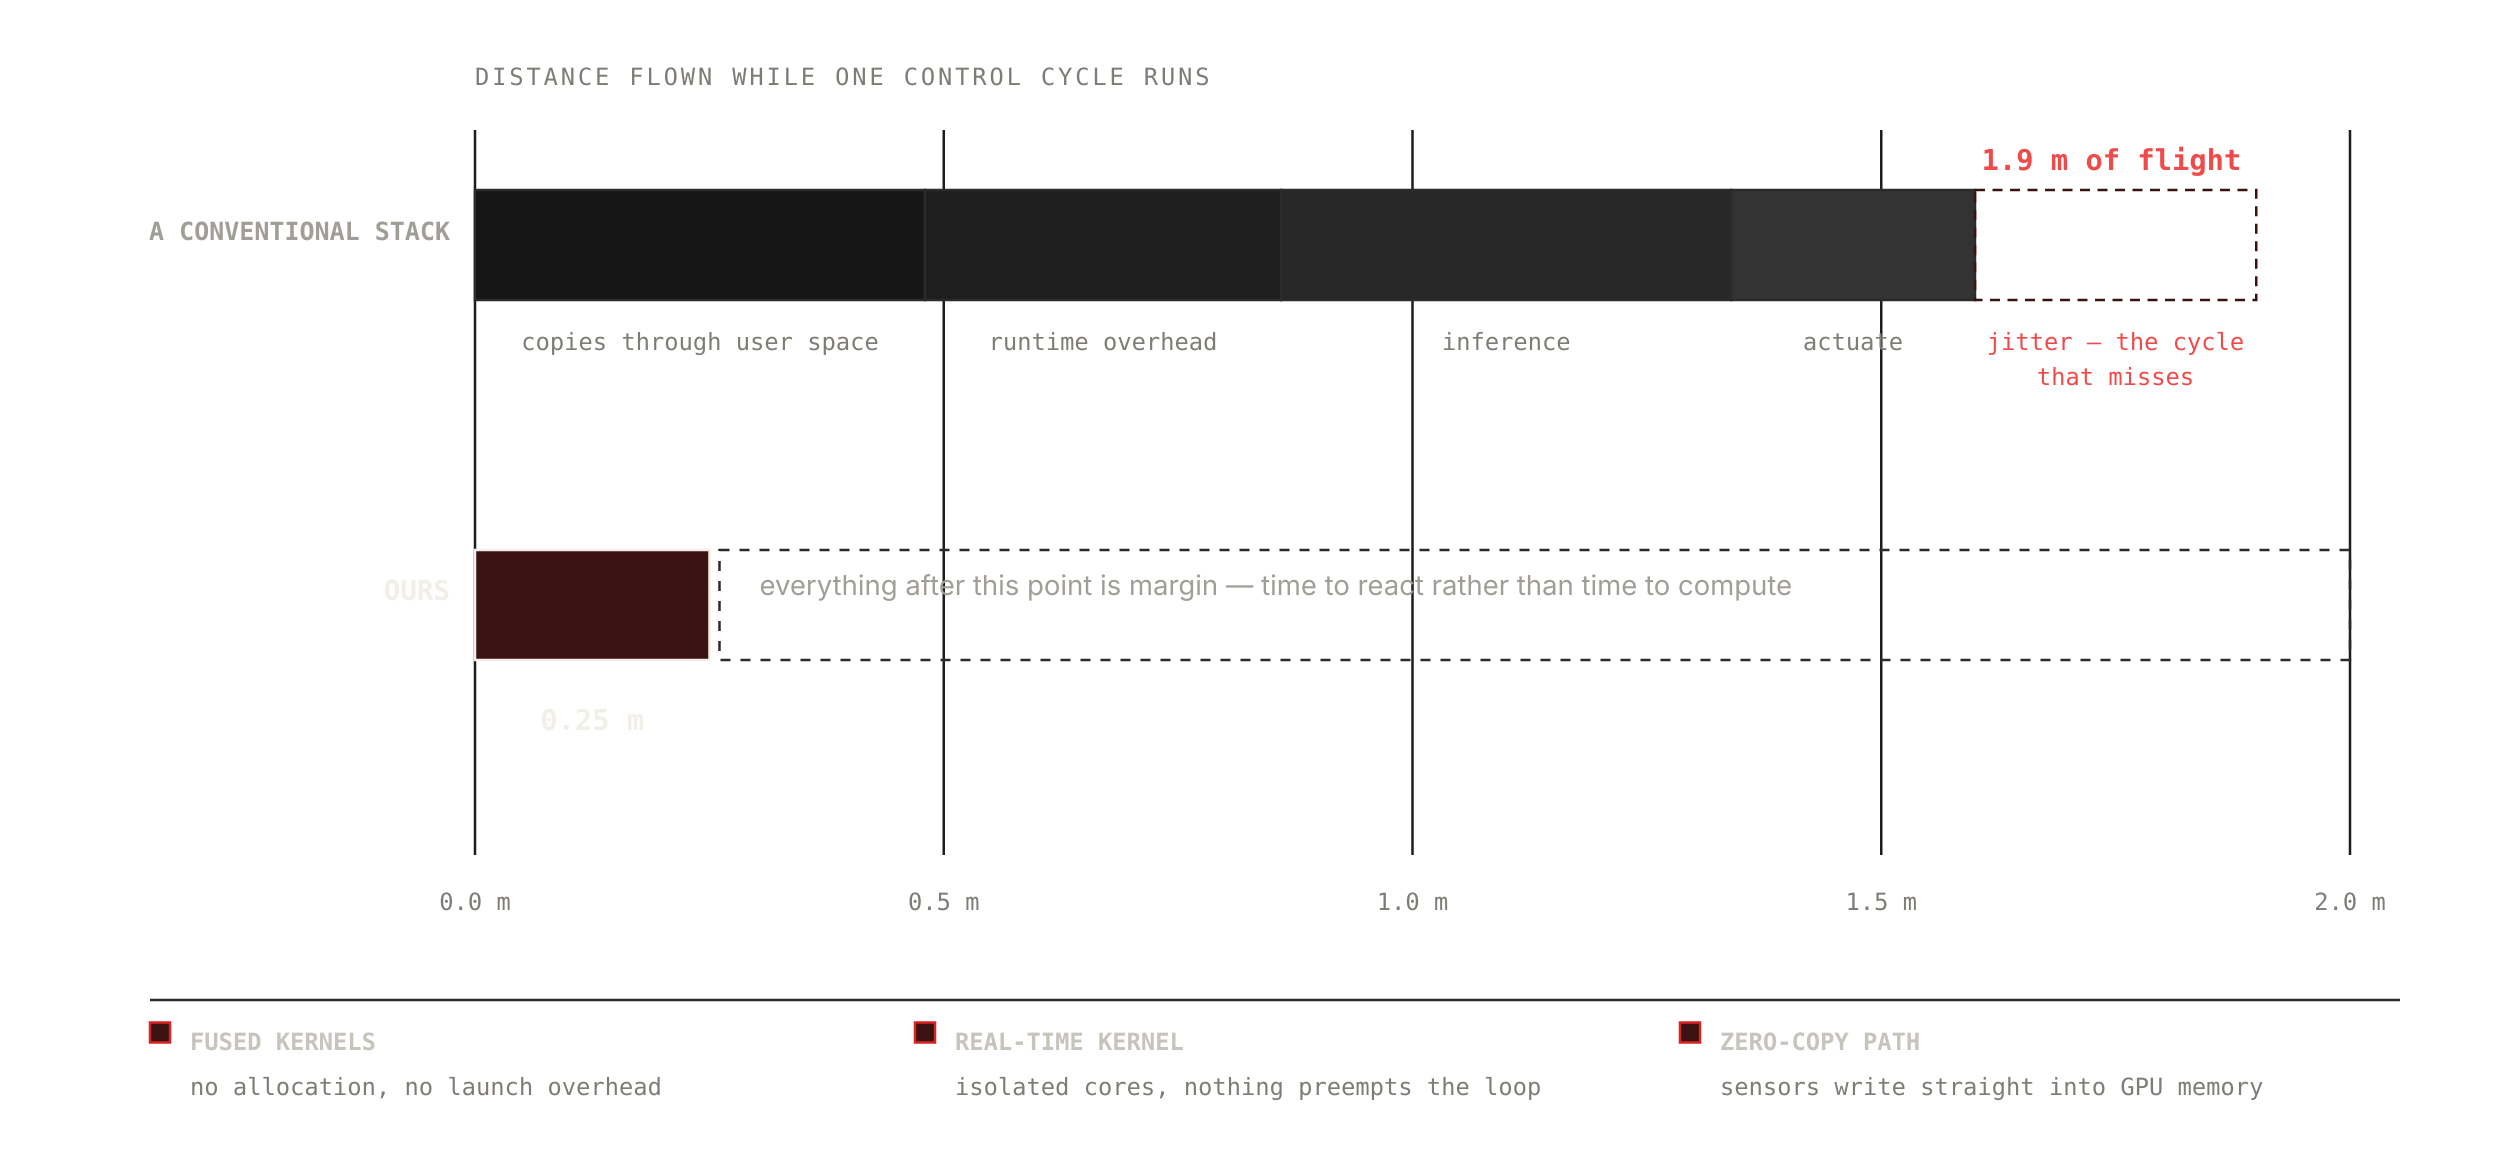
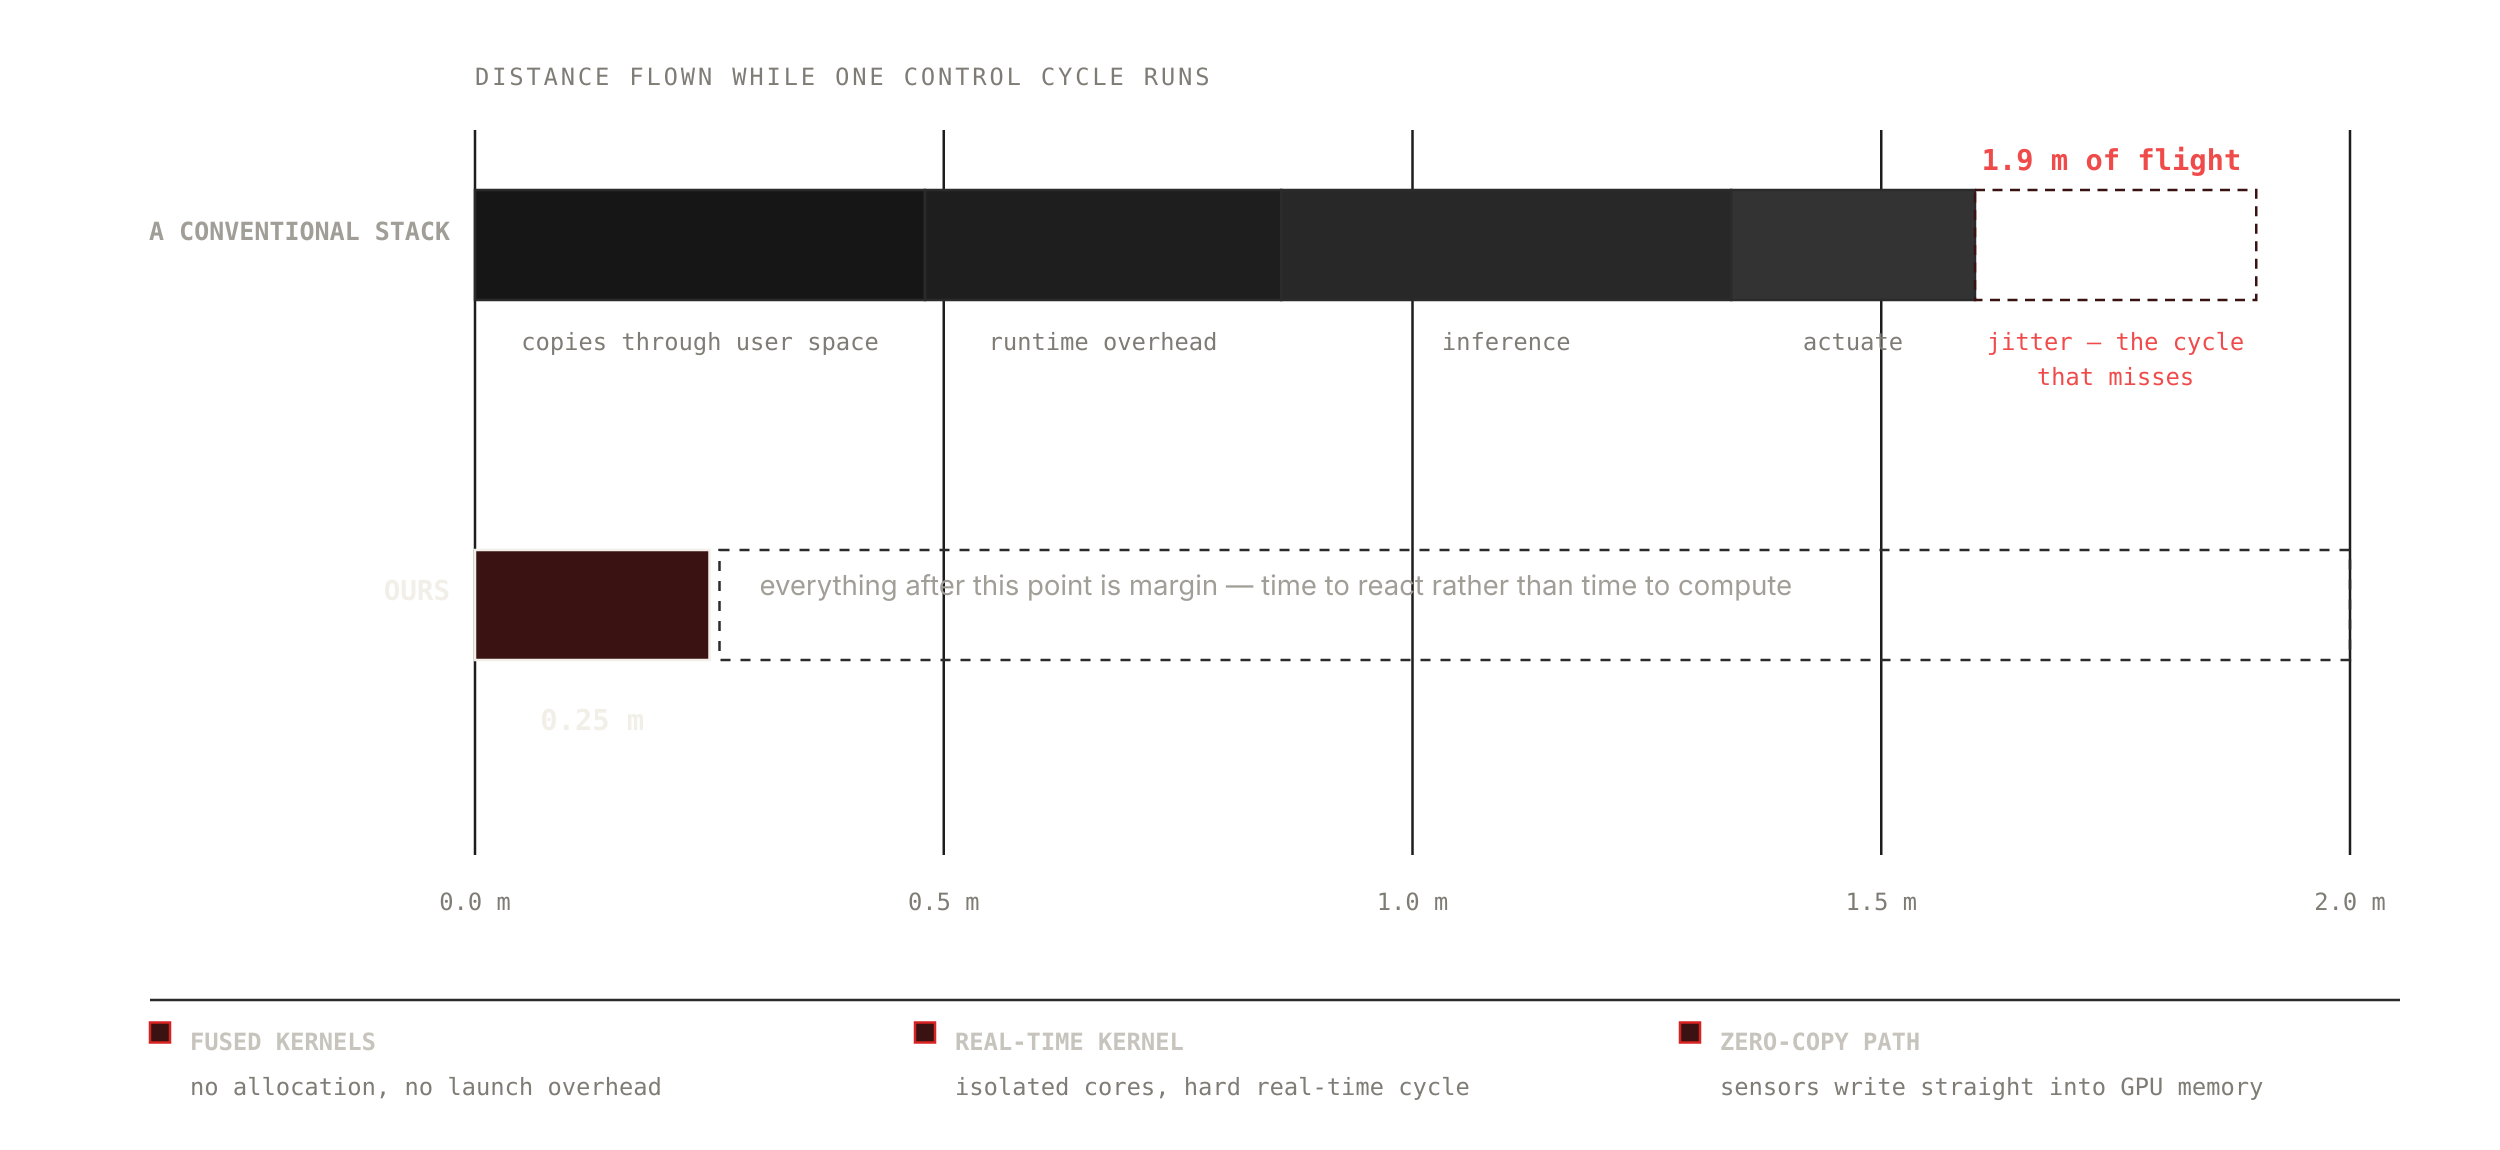
<svg xmlns="http://www.w3.org/2000/svg" viewBox="0 0 1000 460" role="img" aria-label="Distance flown while one control cycle runs: a conventional stack against the Apollyon stack">
  <text x="190.0" y="34.0" font-family="JetBrains Mono, ui-monospace, monospace" font-size="9.5" fill="#7F7C76" letter-spacing="0.12em">DISTANCE FLOWN WHILE ONE CONTROL CYCLE RUNS</text>
  <line x1="190.0" y1="52.0" x2="190.0" y2="342.0" stroke="#1D1D1D" stroke-width="1" />
  <text x="190.0" y="364.0" font-family="JetBrains Mono, ui-monospace, monospace" font-size="9.5" fill="#7F7C76" text-anchor="middle">0.0 m</text>
  <line x1="377.5" y1="52.0" x2="377.5" y2="342.0" stroke="#1D1D1D" stroke-width="1" />
  <text x="377.5" y="364.0" font-family="JetBrains Mono, ui-monospace, monospace" font-size="9.5" fill="#7F7C76" text-anchor="middle">0.5 m</text>
  <line x1="565.0" y1="52.0" x2="565.0" y2="342.0" stroke="#1D1D1D" stroke-width="1" />
  <text x="565.0" y="364.0" font-family="JetBrains Mono, ui-monospace, monospace" font-size="9.5" fill="#7F7C76" text-anchor="middle">1.0 m</text>
  <line x1="752.5" y1="52.0" x2="752.5" y2="342.0" stroke="#1D1D1D" stroke-width="1" />
  <text x="752.5" y="364.0" font-family="JetBrains Mono, ui-monospace, monospace" font-size="9.5" fill="#7F7C76" text-anchor="middle">1.5 m</text>
  <line x1="940.0" y1="52.0" x2="940.0" y2="342.0" stroke="#1D1D1D" stroke-width="1" />
  <text x="940.0" y="364.0" font-family="JetBrains Mono, ui-monospace, monospace" font-size="9.5" fill="#7F7C76" text-anchor="middle">2.0 m</text>
  <text x="180.0" y="96.0" font-family="JetBrains Mono, ui-monospace, monospace" font-size="10.0" fill="#A19E97" text-anchor="end" font-weight="700">A CONVENTIONAL STACK</text>
  <rect x="190.0" y="76.0" width="180.0" height="44.0" fill="#161616" stroke="#2B2B2B" stroke-width="1" />
  <rect x="370.0" y="76.0" width="142.5" height="44.0" fill="#1E1E1E" stroke="#2B2B2B" stroke-width="1" />
  <rect x="512.5" y="76.0" width="180.0" height="44.0" fill="#282828" stroke="#2B2B2B" stroke-width="1" />
  <rect x="692.5" y="76.0" width="97.5" height="44.0" fill="#333333" stroke="#2B2B2B" stroke-width="1" />
  <rect x="790.0" y="76.0" width="112.5" height="44.0" fill="none" stroke="#3A1212" stroke-width="1" stroke-dasharray="4 3" />
  <text x="280.0" y="140.0" font-family="JetBrains Mono, ui-monospace, monospace" font-size="9.5" fill="#7F7C76" text-anchor="middle">copies through user space</text>
  <text x="441.2" y="140.0" font-family="JetBrains Mono, ui-monospace, monospace" font-size="9.5" fill="#7F7C76" text-anchor="middle">runtime overhead</text>
  <text x="602.5" y="140.0" font-family="JetBrains Mono, ui-monospace, monospace" font-size="9.5" fill="#7F7C76" text-anchor="middle">inference</text>
  <text x="741.2" y="140.0" font-family="JetBrains Mono, ui-monospace, monospace" font-size="9.5" fill="#7F7C76" text-anchor="middle">actuate</text>
  <text x="846.2" y="140.0" font-family="JetBrains Mono, ui-monospace, monospace" font-size="9.5" fill="#F04B4B" text-anchor="middle">jitter — the cycle</text>
  <text x="846.2" y="154.0" font-family="JetBrains Mono, ui-monospace, monospace" font-size="9.5" fill="#F04B4B" text-anchor="middle">that misses</text>
  <text x="896.5" y="68.0" font-family="JetBrains Mono, ui-monospace, monospace" font-size="11.5" fill="#F04B4B" text-anchor="end" font-weight="700">1.9 m of flight</text>
  <text x="180.0" y="240.0" font-family="JetBrains Mono, ui-monospace, monospace" font-size="11.0" fill="#F2EFE9" text-anchor="end" font-weight="700">OURS</text>
  <rect x="190.0" y="220.0" width="93.8" height="44.0" fill="#3A1212" stroke="#F2EFE9" stroke-width="1" />
  <text x="236.9" y="292.0" font-family="JetBrains Mono, ui-monospace, monospace" font-size="11.5" fill="#F2EFE9" text-anchor="middle" font-weight="700">0.25 m</text>
  <rect x="287.8" y="220.0" width="652.2" height="44.0" fill="none" stroke="#2B2B2B" stroke-width="1" stroke-dasharray="4 4" />
  <text x="303.8" y="238.0" font-family="Inter, Helvetica Neue, sans-serif" font-size="11.0" fill="#A19E97">everything after this point is margin — time to react rather than time to compute</text>
  <line x1="60.0" y1="400.0" x2="960.0" y2="400.0" stroke="#2B2B2B" stroke-width="1" />
  <rect x="60.0" y="409.0" width="8.0" height="8.0" fill="#3A1212" stroke="#D92323" stroke-width="1" />
  <text x="76.0" y="420.0" font-family="JetBrains Mono, ui-monospace, monospace" font-size="9.5" fill="#C7C4BD" font-weight="700">FUSED KERNELS</text>
  <text x="76.0" y="438.0" font-family="JetBrains Mono, ui-monospace, monospace" font-size="9.5" fill="#7F7C76">no allocation, no launch overhead</text>
  <rect x="366.0" y="409.0" width="8.0" height="8.0" fill="#3A1212" stroke="#D92323" stroke-width="1" />
  <text x="382.0" y="420.0" font-family="JetBrains Mono, ui-monospace, monospace" font-size="9.5" fill="#C7C4BD" font-weight="700">REAL-TIME KERNEL</text>
-   <text x="382.0" y="438.0" font-family="JetBrains Mono, ui-monospace, monospace" font-size="9.5" fill="#7F7C76">isolated cores, nothing preempts the loop</text>
+   <text x="382.0" y="438.0" font-family="JetBrains Mono, ui-monospace, monospace" font-size="9.5" fill="#7F7C76">isolated cores, hard real-time cycle</text>
  <rect x="672.0" y="409.0" width="8.0" height="8.0" fill="#3A1212" stroke="#D92323" stroke-width="1" />
  <text x="688.0" y="420.0" font-family="JetBrains Mono, ui-monospace, monospace" font-size="9.5" fill="#C7C4BD" font-weight="700">ZERO-COPY PATH</text>
  <text x="688.0" y="438.0" font-family="JetBrains Mono, ui-monospace, monospace" font-size="9.5" fill="#7F7C76">sensors write straight into GPU memory</text>
</svg>
